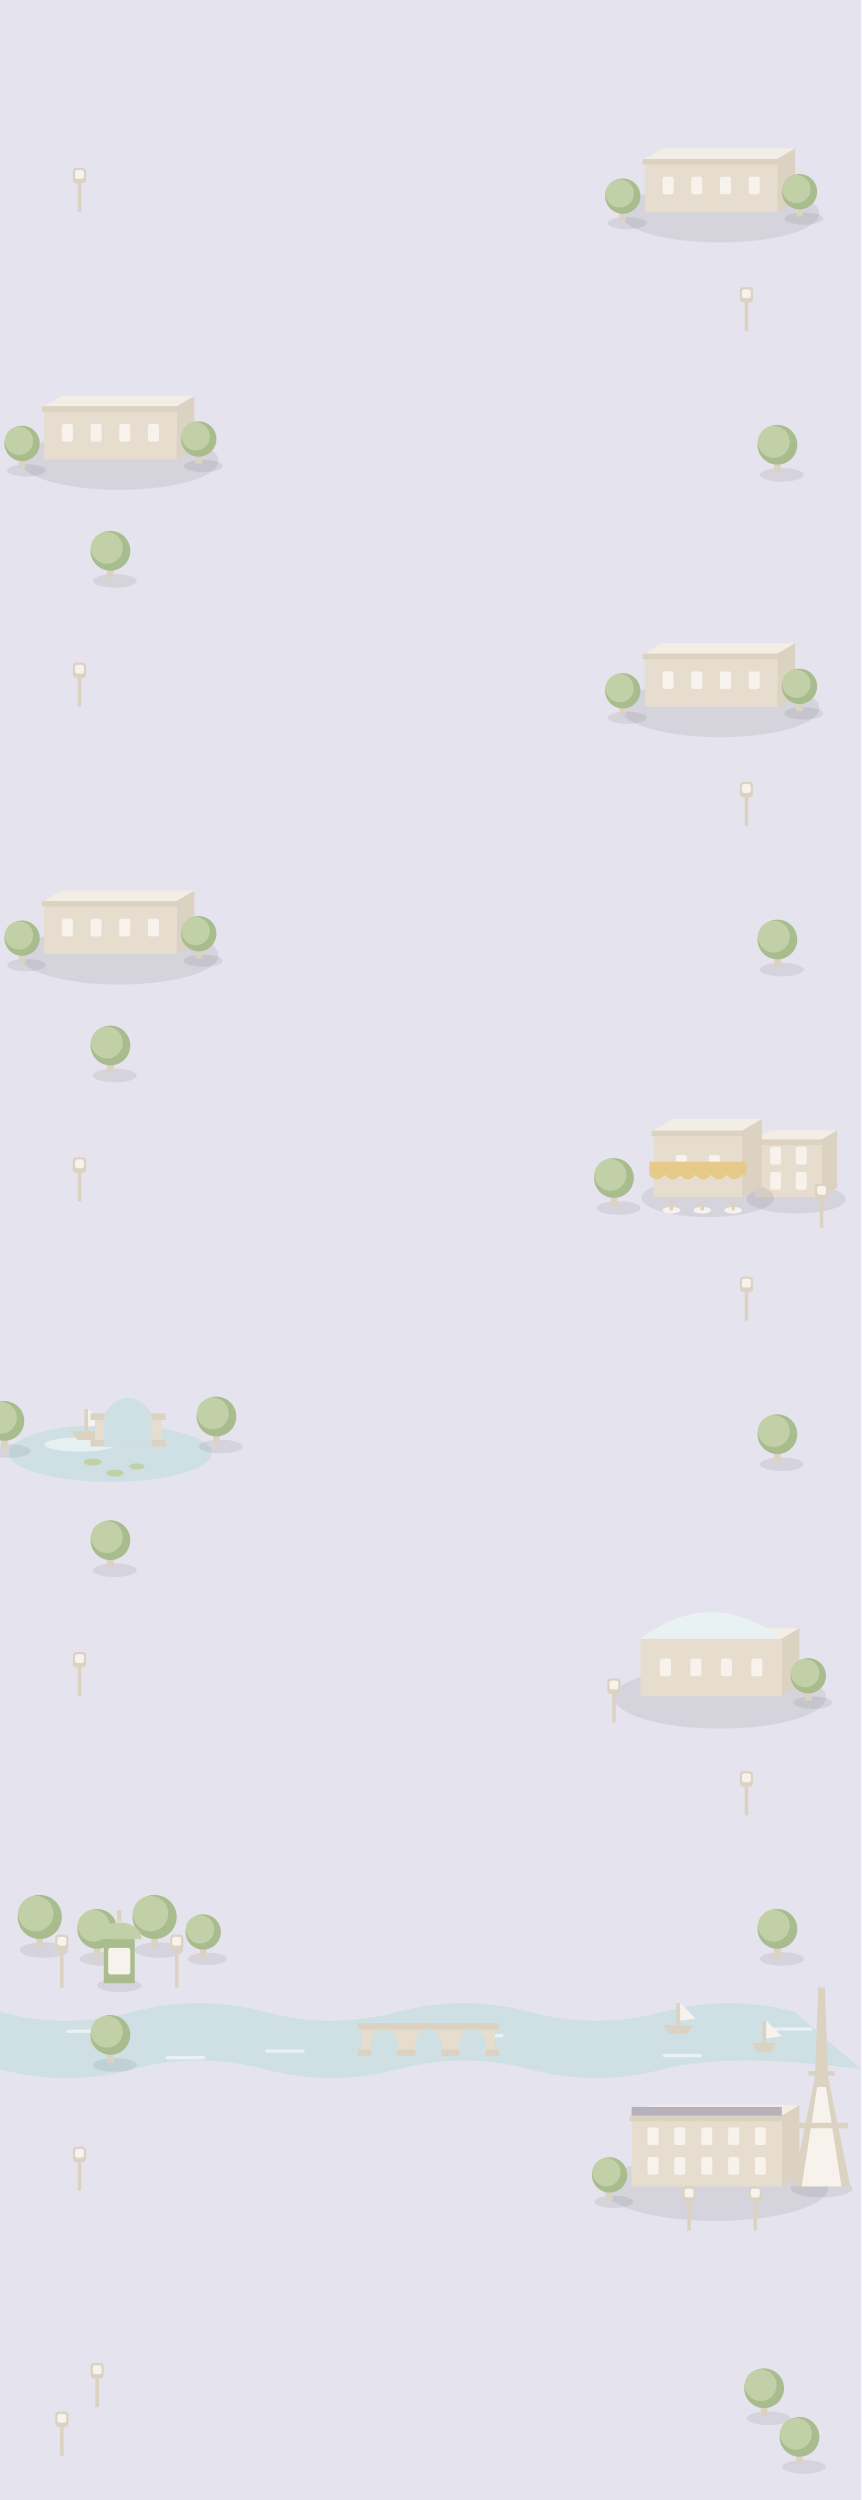
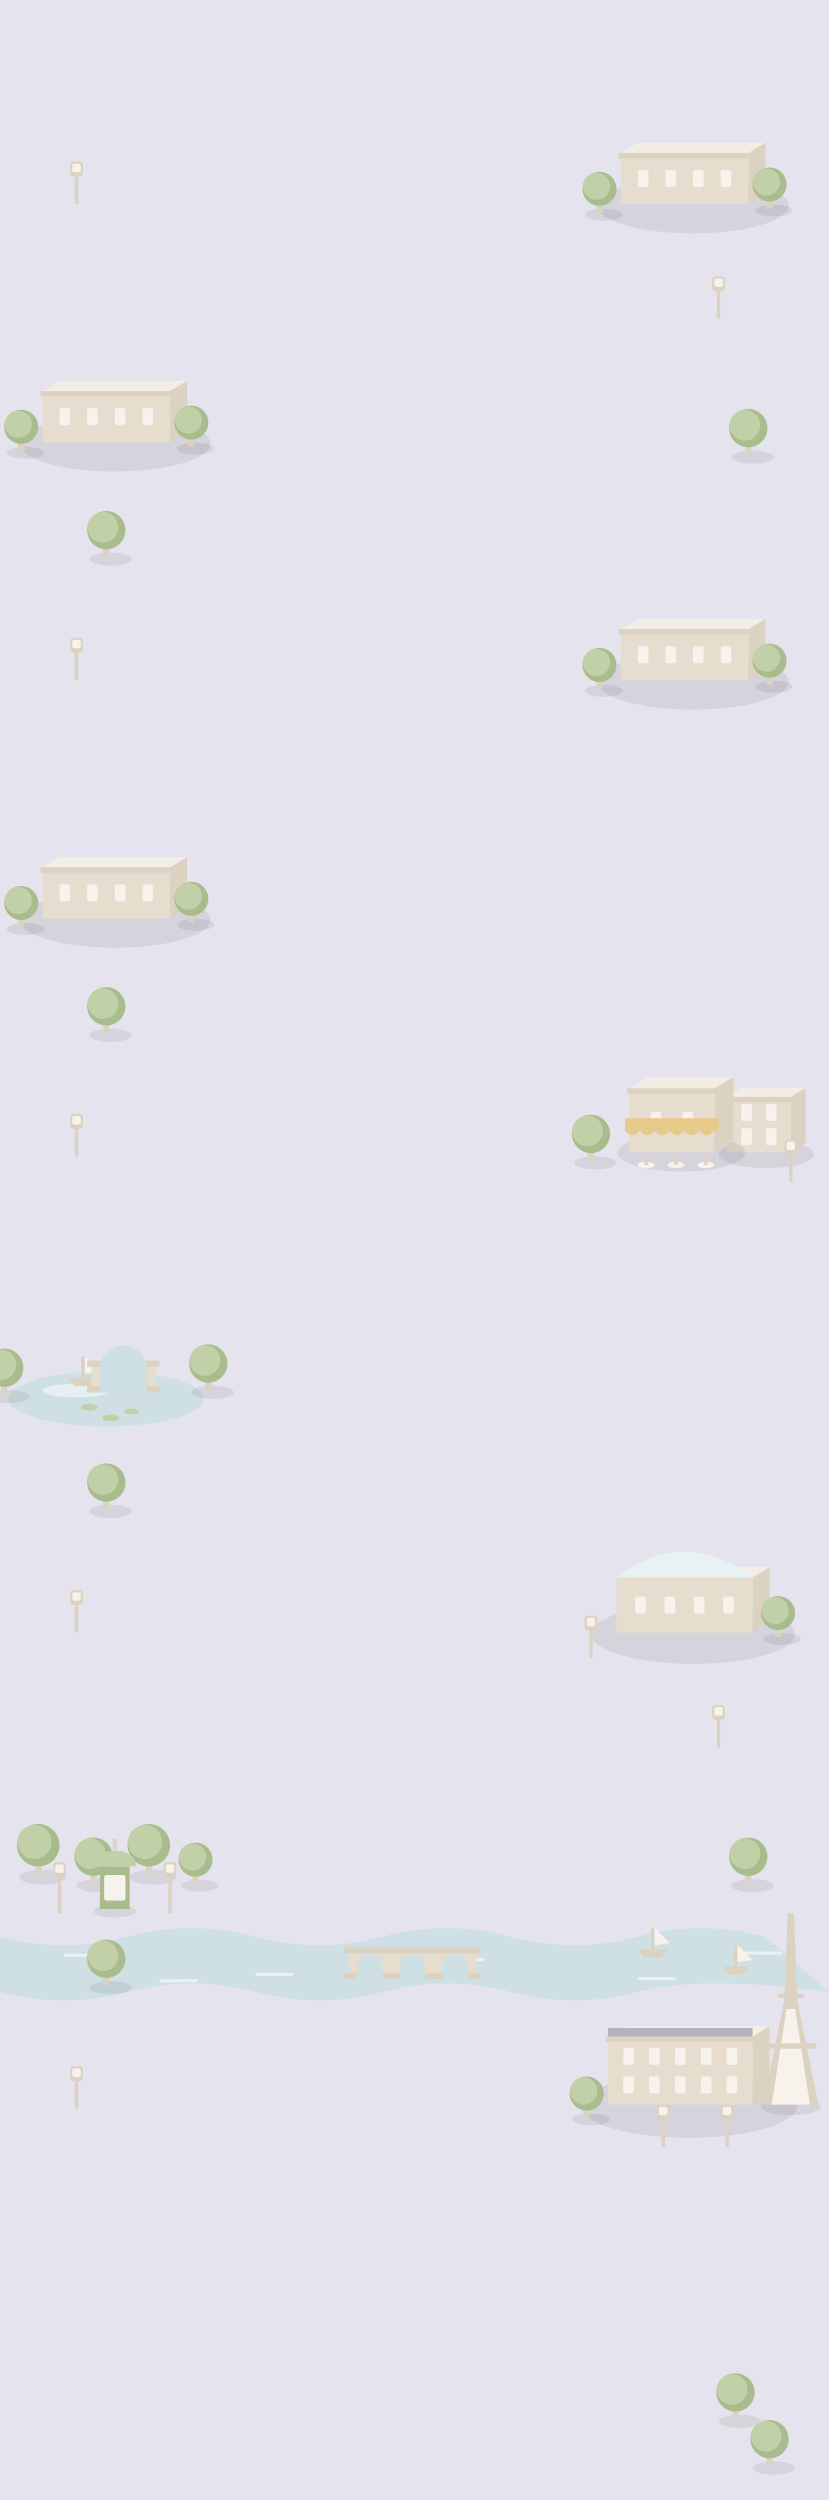
- <svg xmlns="http://www.w3.org/2000/svg" viewBox="0 0 390 1132" width="390" height="1132" data-points="118,980 270,868 126,756 272,644 120,532 268,420 130,308 274,196 118,84">
+ <svg xmlns="http://www.w3.org/2000/svg" viewBox="0 0 390 1176" width="390" height="1176" data-points="118,980 270,868 126,756 272,644 120,532 268,420 130,308 274,196 118,84">
  <style>.tint{fill:#e5e4ee}.c0{fill:#efe8dd}.s-c0{stroke:#efe8dd}.c1{fill:#e6ddcf}.s-c1{stroke:#e6ddcf}.c2{fill:#dcd2c2}.s-c2{stroke:#dcd2c2}.c3{fill:#f3eee5}.s-c3{stroke:#f3eee5}.c4{fill:#f7f3ec}.s-c4{stroke:#f7f3ec}.c5{fill:#d9ae8e}.s-c5{stroke:#d9ae8e}.c6{fill:#c8957a}.s-c6{stroke:#c8957a}.c7{fill:#cdc9d2}.s-c7{stroke:#cdc9d2}.c8{fill:#b6b1bd}.s-c8{stroke:#b6b1bd}.c9{fill:#c2d0a8}.s-c9{stroke:#c2d0a8}.c10{fill:#a8bc8e}.s-c10{stroke:#a8bc8e}.c11{fill:#cfe0e4}.s-c11{stroke:#cfe0e4}.c12{fill:#e9f2f3}.s-c12{stroke:#e9f2f3}.c13{fill:rgba(35, 32, 28, .08)}.s-c13{stroke:rgba(35, 32, 28, .08)}.c14{fill:#e9b97c}.s-c14{stroke:#e9b97c}.c15{fill:#e6d9b8}.s-c15{stroke:#e6d9b8}.c16{fill:#d9c9a3}.s-c16{stroke:#d9c9a3}.c17{fill:#e3d8ac}.s-c17{stroke:#e3d8ac}.c18{fill:#d4c694}.s-c18{stroke:#d4c694}.c19{fill:#e9dba0}.s-c19{stroke:#e9dba0}.c20{fill:#d9c884}.s-c20{stroke:#d9c884}.c21{fill:#e2c25e}.s-c21{stroke:#e2c25e}.c22{fill:#ebd38a}.s-c22{stroke:#ebd38a}.c23{fill:#e7c98a}.s-c23{stroke:#e7c98a}@media(prefers-color-scheme:dark){.tint{fill:#242229}.c0{fill:#2c2721}.s-c0{stroke:#2c2721}.c1{fill:#373129}.s-c1{stroke:#373129}.c2{fill:#2d2823}.s-c2{stroke:#2d2823}.c3{fill:#433c33}.s-c3{stroke:#433c33}.c4{fill:#8b7146}.s-c4{stroke:#8b7146}.c5{fill:#5c4136}.s-c5{stroke:#5c4136}.c6{fill:#4b342b}.s-c6{stroke:#4b342b}.c7{fill:#3c3b42}.s-c7{stroke:#3c3b42}.c8{fill:#2f2e35}.s-c8{stroke:#2f2e35}.c9{fill:#3f4b34}.s-c9{stroke:#3f4b34}.c10{fill:#33402a}.s-c10{stroke:#33402a}.c11{fill:#2a3a40}.s-c11{stroke:#2a3a40}.c12{fill:#354850}.s-c12{stroke:#354850}.c13{fill:rgba(0, 0, 0, .28)}.s-c13{stroke:rgba(0, 0, 0, .28)}.c14{fill:#8c6a44}.s-c14{stroke:#8c6a44}.c15{fill:#58492f}.s-c15{stroke:#58492f}.c16{fill:#4a3d28}.s-c16{stroke:#4a3d28}.c17{fill:#4a4430}.s-c17{stroke:#4a4430}.c18{fill:#403a27}.s-c18{stroke:#403a27}.c19{fill:#55502f}.s-c19{stroke:#55502f}.c20{fill:#4a4528}.s-c20{stroke:#4a4528}.c21{fill:#8f7430}.s-c21{stroke:#8f7430}.c22{fill:#a3863c}.s-c22{stroke:#a3863c}.c23{fill:#7a6236}.s-c23{stroke:#7a6236}}</style>
-   <rect x="0" y="0" width="390" height="1132" class="tint" />
+   <rect x="0" y="0" width="390" height="1176" class="tint" />
  <ellipse cx="326" cy="96.6" rx="45" ry="13.2" class="c13" />
  <path d="M292 72 L352 72 L360 67.2 L300 67.2Z" class="c3" />
  <path d="M352 96 L352 72 L360 67.2 L360 91.2Z" class="c2" />
  <rect x="292" y="72" width="60" height="24" class="c1" />
  <rect x="291" y="72" width="62" height="2.5" class="c2" />
  <rect x="300" y="80" width="5" height="8" class="c4" rx="1" />
  <rect x="313" y="80" width="5" height="8" class="c4" rx="1" />
  <rect x="326" y="80" width="5" height="8" class="c4" rx="1" />
  <rect x="339" y="80" width="5" height="8" class="c4" rx="1" />
  <rect x="35.2" y="82" width="1.6" height="14" class="c2" />
  <rect x="33" y="76" width="6" height="7" class="c2" rx="1.5" />
  <rect x="34" y="77" width="4" height="4" class="c4" rx="1" />
  <ellipse cx="364" cy="99" rx="8.8" ry="2.8" class="c13" />
  <rect x="360.5" y="90.8" width="3" height="7.2" class="c2" />
  <circle cx="362" cy="86.8" r="8" class="c10" />
  <circle cx="360.6" cy="85.6" r="6.4" class="c9" />
  <ellipse cx="284" cy="101" rx="8.8" ry="2.8" class="c13" />
  <rect x="280.5" y="92.8" width="3" height="7.2" class="c2" />
  <circle cx="282" cy="88.8" r="8" class="c10" />
  <circle cx="280.6" cy="87.6" r="6.4" class="c9" />
  <rect x="337.2" y="136" width="1.6" height="14" class="c2" />
  <rect x="335" y="130" width="6" height="7" class="c2" rx="1.5" />
  <rect x="336" y="131" width="4" height="4" class="c4" rx="1" />
  <ellipse cx="54" cy="208.6" rx="45" ry="13.2" class="c13" />
  <path d="M20 184 L80 184 L88 179.2 L28 179.2Z" class="c3" />
  <path d="M80 208 L80 184 L88 179.2 L88 203.2Z" class="c2" />
  <rect x="20" y="184" width="60" height="24" class="c1" />
  <rect x="19" y="184" width="62" height="2.5" class="c2" />
  <rect x="28" y="192" width="5" height="8" class="c4" rx="1" />
  <rect x="41" y="192" width="5" height="8" class="c4" rx="1" />
  <rect x="54" y="192" width="5" height="8" class="c4" rx="1" />
  <rect x="67" y="192" width="5" height="8" class="c4" rx="1" />
  <ellipse cx="92" cy="211" rx="8.8" ry="2.8" class="c13" />
  <rect x="88.5" y="202.8" width="3" height="7.2" class="c2" />
  <circle cx="90" cy="198.8" r="8" class="c10" />
  <circle cx="88.6" cy="197.6" r="6.4" class="c9" />
  <ellipse cx="12" cy="213" rx="8.8" ry="2.8" class="c13" />
  <rect x="8.5" y="204.8" width="3" height="7.2" class="c2" />
  <circle cx="10" cy="200.8" r="8" class="c10" />
  <circle cx="8.6" cy="199.6" r="6.4" class="c9" />
  <ellipse cx="354" cy="215" rx="9.9" ry="3.1" class="c13" />
  <rect x="350.5" y="205.9" width="3" height="8.1" class="c2" />
  <circle cx="352" cy="201.4" r="9" class="c10" />
  <circle cx="350.4" cy="200.1" r="7.2" class="c9" />
  <ellipse cx="52" cy="263" rx="9.9" ry="3.1" class="c13" />
  <rect x="48.5" y="253.9" width="3" height="8.1" class="c2" />
  <circle cx="50" cy="249.4" r="9" class="c10" />
  <circle cx="48.4" cy="248.1" r="7.2" class="c9" />
  <ellipse cx="326" cy="320.6" rx="45" ry="13.2" class="c13" />
  <path d="M292 296 L352 296 L360 291.2 L300 291.2Z" class="c3" />
  <path d="M352 320 L352 296 L360 291.2 L360 315.2Z" class="c2" />
  <rect x="292" y="296" width="60" height="24" class="c1" />
  <rect x="291" y="296" width="62" height="2.5" class="c2" />
  <rect x="300" y="304" width="5" height="8" class="c4" rx="1" />
  <rect x="313" y="304" width="5" height="8" class="c4" rx="1" />
  <rect x="326" y="304" width="5" height="8" class="c4" rx="1" />
  <rect x="339" y="304" width="5" height="8" class="c4" rx="1" />
  <rect x="35.2" y="306" width="1.6" height="14" class="c2" />
  <rect x="33" y="300" width="6" height="7" class="c2" rx="1.5" />
  <rect x="34" y="301" width="4" height="4" class="c4" rx="1" />
  <ellipse cx="364" cy="323" rx="8.8" ry="2.8" class="c13" />
  <rect x="360.5" y="314.8" width="3" height="7.2" class="c2" />
  <circle cx="362" cy="310.8" r="8" class="c10" />
  <circle cx="360.6" cy="309.6" r="6.4" class="c9" />
  <ellipse cx="284" cy="325" rx="8.8" ry="2.8" class="c13" />
  <rect x="280.5" y="316.8" width="3" height="7.2" class="c2" />
  <circle cx="282" cy="312.8" r="8" class="c10" />
  <circle cx="280.6" cy="311.6" r="6.4" class="c9" />
-   <rect x="337.2" y="360" width="1.6" height="14" class="c2" />
-   <rect x="335" y="354" width="6" height="7" class="c2" rx="1.5" />
-   <rect x="336" y="355" width="4" height="4" class="c4" rx="1" />
  <ellipse cx="54" cy="432.6" rx="45" ry="13.2" class="c13" />
  <path d="M20 408 L80 408 L88 403.2 L28 403.2Z" class="c3" />
  <path d="M80 432 L80 408 L88 403.2 L88 427.2Z" class="c2" />
  <rect x="20" y="408" width="60" height="24" class="c1" />
  <rect x="19" y="408" width="62" height="2.5" class="c2" />
  <rect x="28" y="416" width="5" height="8" class="c4" rx="1" />
  <rect x="41" y="416" width="5" height="8" class="c4" rx="1" />
  <rect x="54" y="416" width="5" height="8" class="c4" rx="1" />
  <rect x="67" y="416" width="5" height="8" class="c4" rx="1" />
  <ellipse cx="92" cy="435" rx="8.8" ry="2.8" class="c13" />
  <rect x="88.5" y="426.8" width="3" height="7.2" class="c2" />
  <circle cx="90" cy="422.8" r="8" class="c10" />
  <circle cx="88.6" cy="421.6" r="6.4" class="c9" />
  <ellipse cx="12" cy="437" rx="8.8" ry="2.8" class="c13" />
  <rect x="8.5" y="428.8" width="3" height="7.2" class="c2" />
  <circle cx="10" cy="424.8" r="8" class="c10" />
  <circle cx="8.6" cy="423.6" r="6.4" class="c9" />
-   <ellipse cx="354" cy="439" rx="9.9" ry="3.1" class="c13" />
-   <rect x="350.5" y="429.9" width="3" height="8.1" class="c2" />
-   <circle cx="352" cy="425.4" r="9" class="c10" />
-   <circle cx="350.4" cy="424.1" r="7.2" class="c9" />
  <ellipse cx="52" cy="487" rx="9.9" ry="3.1" class="c13" />
  <rect x="48.5" y="477.9" width="3" height="8.1" class="c2" />
  <circle cx="50" cy="473.4" r="9" class="c10" />
  <circle cx="48.4" cy="472.1" r="7.2" class="c9" />
  <ellipse cx="360.5" cy="542.9" rx="22.5" ry="6.6" class="c13" />
  <path d="M342 516 L372 516 L379 511.8 L349 511.8Z" class="c3" />
  <path d="M372 542 L372 516 L379 511.8 L379 537.8Z" class="c2" />
  <rect x="342" y="516" width="30" height="26" class="c1" />
  <rect x="341" y="516" width="32" height="2.5" class="c2" />
  <rect x="348.7" y="519.3" width="5" height="8" class="c4" rx="1" />
  <rect x="348.7" y="530.7" width="5" height="8" class="c4" rx="1" />
  <rect x="360.3" y="519.3" width="5" height="8" class="c4" rx="1" />
  <rect x="360.3" y="530.7" width="5" height="8" class="c4" rx="1" />
  <rect x="35.2" y="530" width="1.6" height="14" class="c2" />
  <rect x="33" y="524" width="6" height="7" class="c2" rx="1.5" />
  <rect x="34" y="525" width="4" height="4" class="c4" rx="1" />
  <ellipse cx="280" cy="547" rx="9.9" ry="3.1" class="c13" />
  <rect x="276.5" y="537.9" width="3" height="8.1" class="c2" />
  <circle cx="278" cy="533.4" r="9" class="c10" />
  <circle cx="276.4" cy="532" r="7.2" class="c9" />
  <ellipse cx="320.5" cy="542.3" rx="30" ry="8.8" class="c13" />
  <path d="M296 512 L336 512 L345 506.6 L305 506.6Z" class="c3" />
  <path d="M336 542 L336 512 L345 506.6 L345 536.6Z" class="c2" />
  <rect x="296" y="512" width="40" height="30" class="c1" />
  <rect x="295" y="512" width="42" height="2.5" class="c2" />
  <rect x="306" y="523" width="5" height="8" class="c4" rx="1" />
  <rect x="321" y="523" width="5" height="8" class="c4" rx="1" />
  <rect x="294" y="526" width="44" height="6" class="c23" />
  <path d="M294 532q3.5 4 7 0Z" class="c23" />
  <path d="M301 532q3.5 4 7 0Z" class="c23" />
  <path d="M308 532q3.5 4 7 0Z" class="c23" />
  <path d="M315 532q3.5 4 7 0Z" class="c23" />
  <path d="M322 532q3.5 4 7 0Z" class="c23" />
  <path d="M329 532q3.5 4 7 0Z" class="c23" />
  <ellipse cx="304" cy="548" rx="4" ry="1.5" class="c4" />
  <rect x="303.2" y="544" width="1.6" height="4" class="c2" />
  <ellipse cx="318" cy="548" rx="4" ry="1.5" class="c4" />
  <rect x="317.2" y="544" width="1.6" height="4" class="c2" />
  <ellipse cx="332" cy="548" rx="4" ry="1.5" class="c4" />
  <rect x="331.2" y="544" width="1.6" height="4" class="c2" />
  <rect x="371.2" y="542" width="1.6" height="14" class="c2" />
  <rect x="369" y="536" width="6" height="7" class="c2" rx="1.5" />
  <rect x="370" y="537" width="4" height="4" class="c4" rx="1" />
-   <rect x="337.2" y="584" width="1.6" height="14" class="c2" />
-   <rect x="335" y="578" width="6" height="7" class="c2" rx="1.5" />
-   <rect x="336" y="579" width="4" height="4" class="c4" rx="1" />
  <ellipse cx="50" cy="658" rx="46" ry="13" class="c11" />
  <ellipse cx="36.2" cy="654.1" rx="16.1" ry="3.2" class="c12" opacity="0.9" />
  <path d="M32 648 L35 652 L43 652 L46 648Z" class="c2" />
  <rect x="38.2" y="638" width="1.6" height="10" class="c2" />
  <path d="M40 638 L47 645 L40 646Z" class="c4" />
  <ellipse cx="100" cy="655" rx="9.9" ry="3.1" class="c13" />
  <rect x="96.5" y="645.9" width="3" height="8.1" class="c2" />
  <circle cx="98" cy="641.4" r="9" class="c10" />
  <circle cx="96.4" cy="640" r="7.2" class="c9" />
  <rect x="43" y="642" width="30" height="12" class="c1" />
  <rect x="41" y="640" width="34" height="3" class="c2" />
  <rect x="41" y="652" width="34" height="3" class="c2" />
  <path d="M47 655V644A11 11 0 0 1 69 644V655Z" class="c11" />
  <ellipse cx="4" cy="657" rx="9.9" ry="3.1" class="c13" />
  <rect x="0.5" y="647.9" width="3" height="8.1" class="c2" />
  <circle cx="2" cy="643.4" r="9" class="c10" />
  <circle cx="0.4" cy="642" r="7.2" class="c9" />
-   <ellipse cx="354" cy="663" rx="9.9" ry="3.1" class="c13" />
-   <rect x="350.5" y="653.9" width="3" height="8.1" class="c2" />
-   <circle cx="352" cy="649.4" r="9" class="c10" />
-   <circle cx="350.4" cy="648" r="7.2" class="c9" />
  <ellipse cx="42" cy="662" rx="4" ry="1.6" class="c9" />
  <ellipse cx="62" cy="664" rx="3.5" ry="1.4" class="c9" />
  <ellipse cx="52" cy="667" rx="4" ry="1.6" class="c9" />
  <ellipse cx="52" cy="711" rx="9.9" ry="3.1" class="c13" />
  <rect x="48.5" y="701.9" width="3" height="8.1" class="c2" />
  <circle cx="50" cy="697.4" r="9" class="c10" />
  <circle cx="48.4" cy="696" r="7.2" class="c9" />
  <path d="M0 911Q30 919 60 911Q90 903 120 911Q150 919 180 911Q210 903 240 911Q270 919 300 911Q330 903 360 911L390 937Q330 929 300 937Q270 945 240 937Q210 929 180 937Q150 945 120 937Q90 929 60 937Q30 945 0 937Z" class="c11" />
  <rect x="30" y="919" width="18" height="1.5" class="c12" rx="1" />
  <rect x="120" y="928" width="18" height="1.5" class="c12" rx="1" />
  <rect x="210" y="921" width="18" height="1.5" class="c12" rx="1" />
  <rect x="300" y="930" width="18" height="1.5" class="c12" rx="1" />
  <rect x="350" y="918" width="18" height="1.5" class="c12" rx="1" />
  <rect x="75" y="931" width="18" height="1.5" class="c12" rx="1" />
  <ellipse cx="326" cy="768.6" rx="48" ry="14.1" class="c13" />
  <path d="M290 742 L354 742 L362 737.2 L298 737.2Z" class="c3" />
  <path d="M354 768 L354 742 L362 737.2 L362 763.2Z" class="c2" />
  <rect x="290" y="742" width="64" height="26" class="c1" />
  <rect x="298.8" y="751" width="5" height="8" class="c4" rx="1" />
  <rect x="312.6" y="751" width="5" height="8" class="c4" rx="1" />
  <rect x="326.4" y="751" width="5" height="8" class="c4" rx="1" />
  <rect x="340.2" y="751" width="5" height="8" class="c4" rx="1" />
  <rect x="35.2" y="754" width="1.6" height="14" class="c2" />
  <rect x="33" y="748" width="6" height="7" class="c2" rx="1.5" />
  <rect x="34" y="749" width="4" height="4" class="c4" rx="1" />
  <path d="M290 742Q322 718 354 742Z" class="c12" />
  <ellipse cx="368" cy="771" rx="8.8" ry="2.8" class="c13" />
  <rect x="364.5" y="762.8" width="3" height="7.2" class="c2" />
  <circle cx="366" cy="758.8" r="8" class="c10" />
  <circle cx="364.6" cy="757.6" r="6.4" class="c9" />
  <rect x="277.2" y="766" width="1.6" height="14" class="c2" />
  <rect x="275" y="760" width="6" height="7" class="c2" rx="1.5" />
  <rect x="276" y="761" width="4" height="4" class="c4" rx="1" />
  <rect x="337.2" y="808" width="1.6" height="14" class="c2" />
  <rect x="335" y="802" width="6" height="7" class="c2" rx="1.5" />
  <rect x="336" y="803" width="4" height="4" class="c4" rx="1" />
  <ellipse cx="20" cy="883" rx="11" ry="3.5" class="c13" />
  <rect x="16.5" y="873" width="3" height="9" class="c2" />
  <circle cx="18" cy="868" r="10" class="c10" />
  <circle cx="16.2" cy="866.5" r="8" class="c9" />
  <ellipse cx="72" cy="883" rx="11" ry="3.5" class="c13" />
  <rect x="68.5" y="873" width="3" height="9" class="c2" />
  <circle cx="70" cy="868" r="10" class="c10" />
  <circle cx="68.2" cy="866.5" r="8" class="c9" />
  <ellipse cx="46" cy="887" rx="9.9" ry="3.1" class="c13" />
  <rect x="42.5" y="877.9" width="3" height="8.1" class="c2" />
  <circle cx="44" cy="873.4" r="9" class="c10" />
  <circle cx="42.4" cy="872" r="7.2" class="c9" />
  <ellipse cx="94" cy="887" rx="8.8" ry="2.8" class="c13" />
  <rect x="90.5" y="878.8" width="3" height="7.2" class="c2" />
  <circle cx="92" cy="874.8" r="8" class="c10" />
  <circle cx="90.6" cy="873.6" r="6.4" class="c9" />
  <ellipse cx="354" cy="887" rx="9.9" ry="3.1" class="c13" />
  <rect x="350.5" y="877.9" width="3" height="8.1" class="c2" />
  <circle cx="352" cy="873.4" r="9" class="c10" />
  <circle cx="350.4" cy="872" r="7.2" class="c9" />
  <ellipse cx="54" cy="899" rx="10" ry="3" class="c13" />
  <rect x="47" y="878" width="14" height="20" class="c10" />
  <rect x="49" y="882" width="10" height="12" class="c4" rx="1" />
  <path d="M44 878C44 868 64 868 64 878Z" class="c9" />
  <rect x="53" y="865" width="2" height="5" class="c2" />
  <rect x="27.2" y="882" width="1.6" height="18" class="c2" />
  <rect x="25" y="876" width="6" height="7" class="c2" rx="1.5" />
  <rect x="26" y="877" width="4" height="4" class="c4" rx="1" />
  <rect x="79.2" y="882" width="1.6" height="18" class="c2" />
  <rect x="77" y="876" width="6" height="7" class="c2" rx="1.5" />
  <rect x="78" y="877" width="4" height="4" class="c4" rx="1" />
  <path d="M300 917 L303 921 L311 921 L314 917Z" class="c2" />
  <rect x="306.2" y="907" width="1.6" height="10" class="c2" />
  <path d="M308 907 L315 914 L308 915Z" class="c4" />
  <path d="M40 924 L43 928 L53 928 L56 924Z" class="c2" />
  <rect x="47.2" y="914" width="1.6" height="10" class="c2" />
  <path d="M49 914 L56 921 L49 922Z" class="c4" />
  <path d="M340 925 L343 929 L349 929 L352 925Z" class="c2" />
  <rect x="345.2" y="915" width="1.6" height="10" class="c2" />
  <path d="M347 915 L354 922 L347 923Z" class="c4" />
  <rect x="164" y="918" width="60" height="12" class="c1" />
  <rect x="162" y="916" width="64" height="3" class="c2" />
  <rect x="162" y="928" width="64" height="3" class="c2" />
  <path d="M168 931V925A6 6 0 0 1 180 925V931Z" class="c11" />
  <path d="M188 931V925A6 6 0 0 1 200 925V931Z" class="c11" />
  <path d="M208 931V925A6 6 0 0 1 220 925V931Z" class="c11" />
  <ellipse cx="52" cy="935" rx="9.9" ry="3.1" class="c13" />
  <rect x="48.5" y="925.9" width="3" height="8.1" class="c2" />
  <circle cx="50" cy="921.4" r="9" class="c10" />
  <circle cx="48.4" cy="920" r="7.2" class="c9" />
  <ellipse cx="324" cy="990.6" rx="51" ry="15" class="c13" />
  <path d="M286 958 L354 958 L362 953.2 L294 953.2Z" class="c3" />
  <path d="M354 990 L354 958 L362 953.2 L362 985.2Z" class="c2" />
  <rect x="286" y="958" width="68" height="32" class="c1" />
  <rect x="285" y="958" width="70" height="2.5" class="c2" />
  <rect x="293.2" y="963.3" width="5" height="8" class="c4" rx="1" />
  <rect x="293.2" y="976.7" width="5" height="8" class="c4" rx="1" />
  <rect x="305.3" y="963.3" width="5" height="8" class="c4" rx="1" />
  <rect x="305.3" y="976.7" width="5" height="8" class="c4" rx="1" />
  <rect x="317.5" y="963.3" width="5" height="8" class="c4" rx="1" />
  <rect x="317.5" y="976.7" width="5" height="8" class="c4" rx="1" />
  <rect x="329.7" y="963.3" width="5" height="8" class="c4" rx="1" />
  <rect x="329.7" y="976.7" width="5" height="8" class="c4" rx="1" />
  <rect x="341.8" y="963.3" width="5" height="8" class="c4" rx="1" />
  <rect x="341.8" y="976.7" width="5" height="8" class="c4" rx="1" />
  <ellipse cx="372" cy="991" rx="14" ry="4" class="c13" />
  <path d="M359 990 L369 940.5 L370.5 900 L373.5 900 L375 940.5 L385 990Z" class="c2" />
  <path d="M363 990 L370 945 L374 945 L381 990Z" class="c4" />
  <rect x="360" y="961.2" width="24" height="2.5" class="c2" />
  <rect x="366" y="937.8" width="12" height="2" class="c2" />
  <rect x="286" y="954" width="68" height="4" class="c8" />
  <rect x="35.2" y="978" width="1.6" height="14" class="c2" />
  <rect x="33" y="972" width="6" height="7" class="c2" rx="1.5" />
  <rect x="34" y="973" width="4" height="4" class="c4" rx="1" />
  <ellipse cx="278" cy="997" rx="8.8" ry="2.8" class="c13" />
  <rect x="274.5" y="988.8" width="3" height="7.2" class="c2" />
  <circle cx="276" cy="984.8" r="8" class="c10" />
  <circle cx="274.6" cy="983.6" r="6.4" class="c9" />
  <rect x="311.2" y="996" width="1.6" height="14" class="c2" />
  <rect x="309" y="990" width="6" height="7" class="c2" rx="1.5" />
  <rect x="310" y="991" width="4" height="4" class="c4" rx="1" />
  <rect x="341.2" y="996" width="1.6" height="14" class="c2" />
  <rect x="339" y="990" width="6" height="7" class="c2" rx="1.5" />
  <rect x="340" y="991" width="4" height="4" class="c4" rx="1" />
-   <rect x="43.2" y="1076" width="1.6" height="14" class="c2" />
-   <rect x="41" y="1070" width="6" height="7" class="c2" rx="1.5" />
-   <rect x="42" y="1071" width="4" height="4" class="c4" rx="1" />
-   <ellipse cx="348" cy="1095" rx="9.9" ry="3.1" class="c13" />
-   <rect x="344.5" y="1085.9" width="3" height="8.1" class="c2" />
-   <circle cx="346" cy="1081.4" r="9" class="c10" />
-   <circle cx="344.4" cy="1080" r="7.2" class="c9" />
-   <rect x="27.2" y="1098" width="1.6" height="14" class="c2" />
-   <rect x="25" y="1092" width="6" height="7" class="c2" rx="1.5" />
-   <rect x="26" y="1093" width="4" height="4" class="c4" rx="1" />
-   <ellipse cx="364" cy="1117" rx="9.9" ry="3.1" class="c13" />
-   <rect x="360.5" y="1107.9" width="3" height="8.1" class="c2" />
-   <circle cx="362" cy="1103.4" r="9" class="c10" />
-   <circle cx="360.4" cy="1102" r="7.2" class="c9" />
+   <ellipse cx="348" cy="1139" rx="9.9" ry="3.1" class="c13" />
+   <rect x="344.5" y="1129.9" width="3" height="8.1" class="c2" />
+   <circle cx="346" cy="1125.4" r="9" class="c10" />
+   <circle cx="344.4" cy="1124" r="7.2" class="c9" />
+   <ellipse cx="364" cy="1161" rx="9.9" ry="3.1" class="c13" />
+   <rect x="360.5" y="1151.9" width="3" height="8.1" class="c2" />
+   <circle cx="362" cy="1147.4" r="9" class="c10" />
+   <circle cx="360.4" cy="1146" r="7.2" class="c9" />
</svg>
